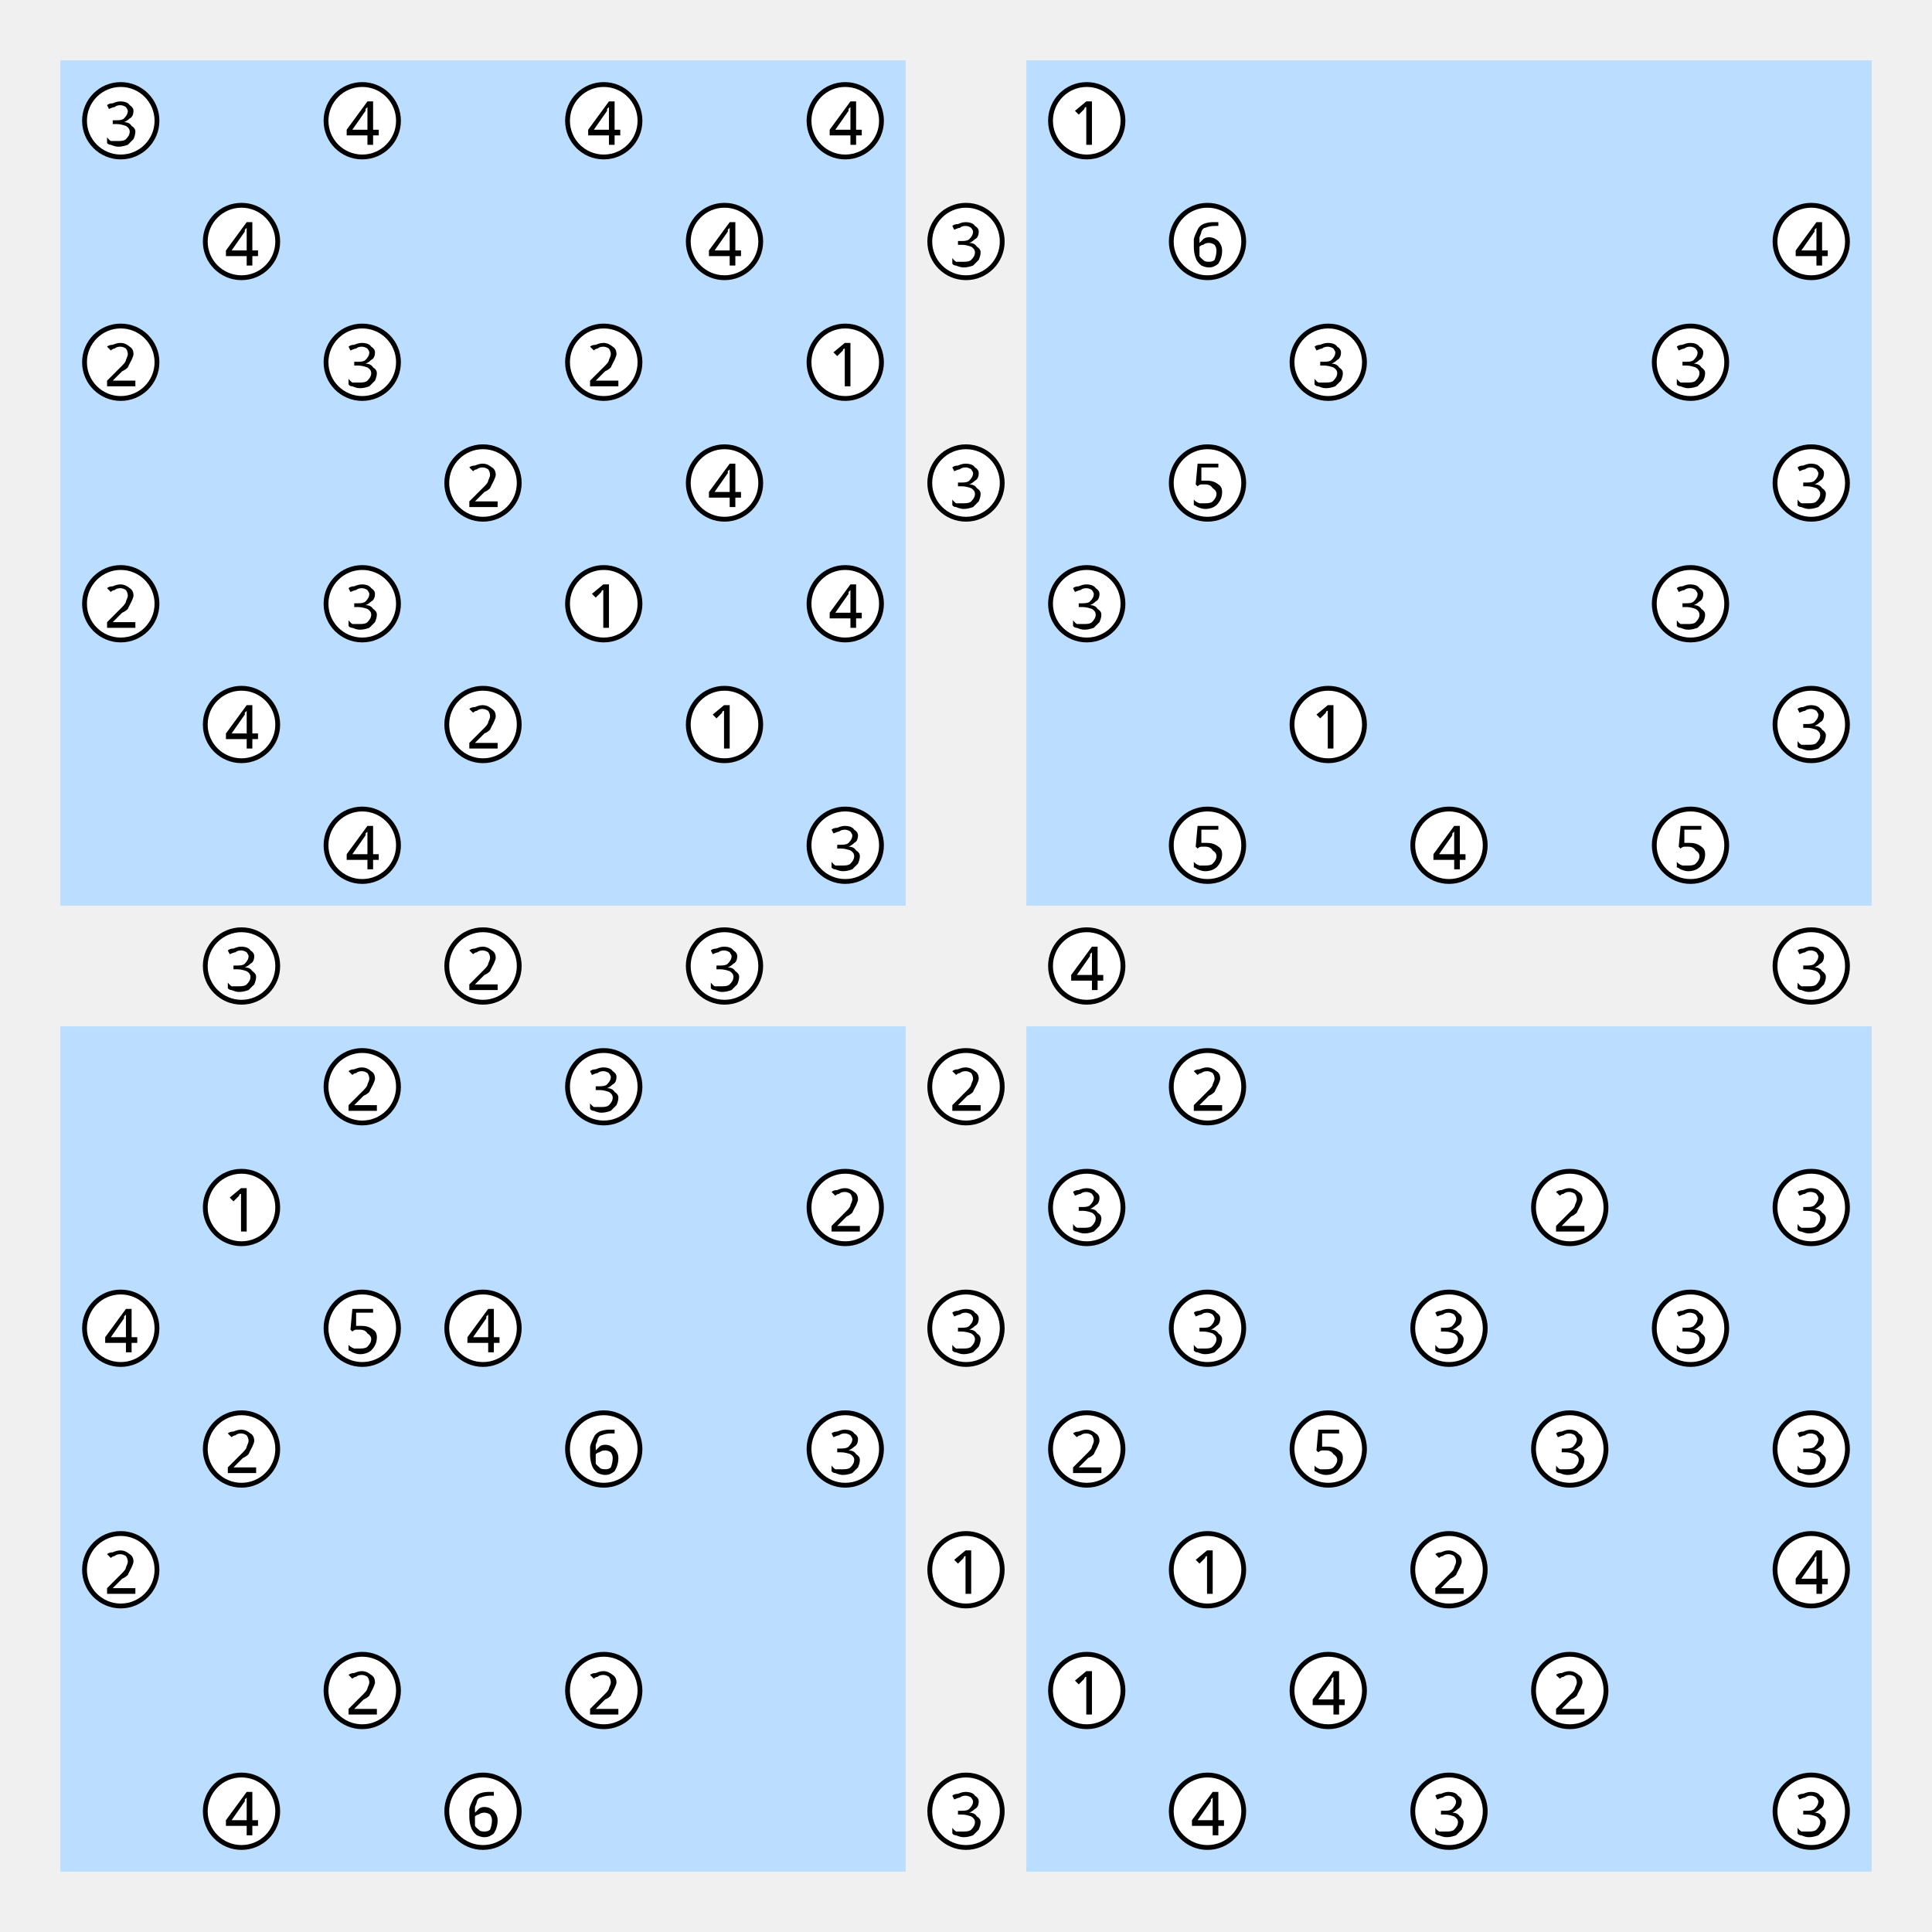
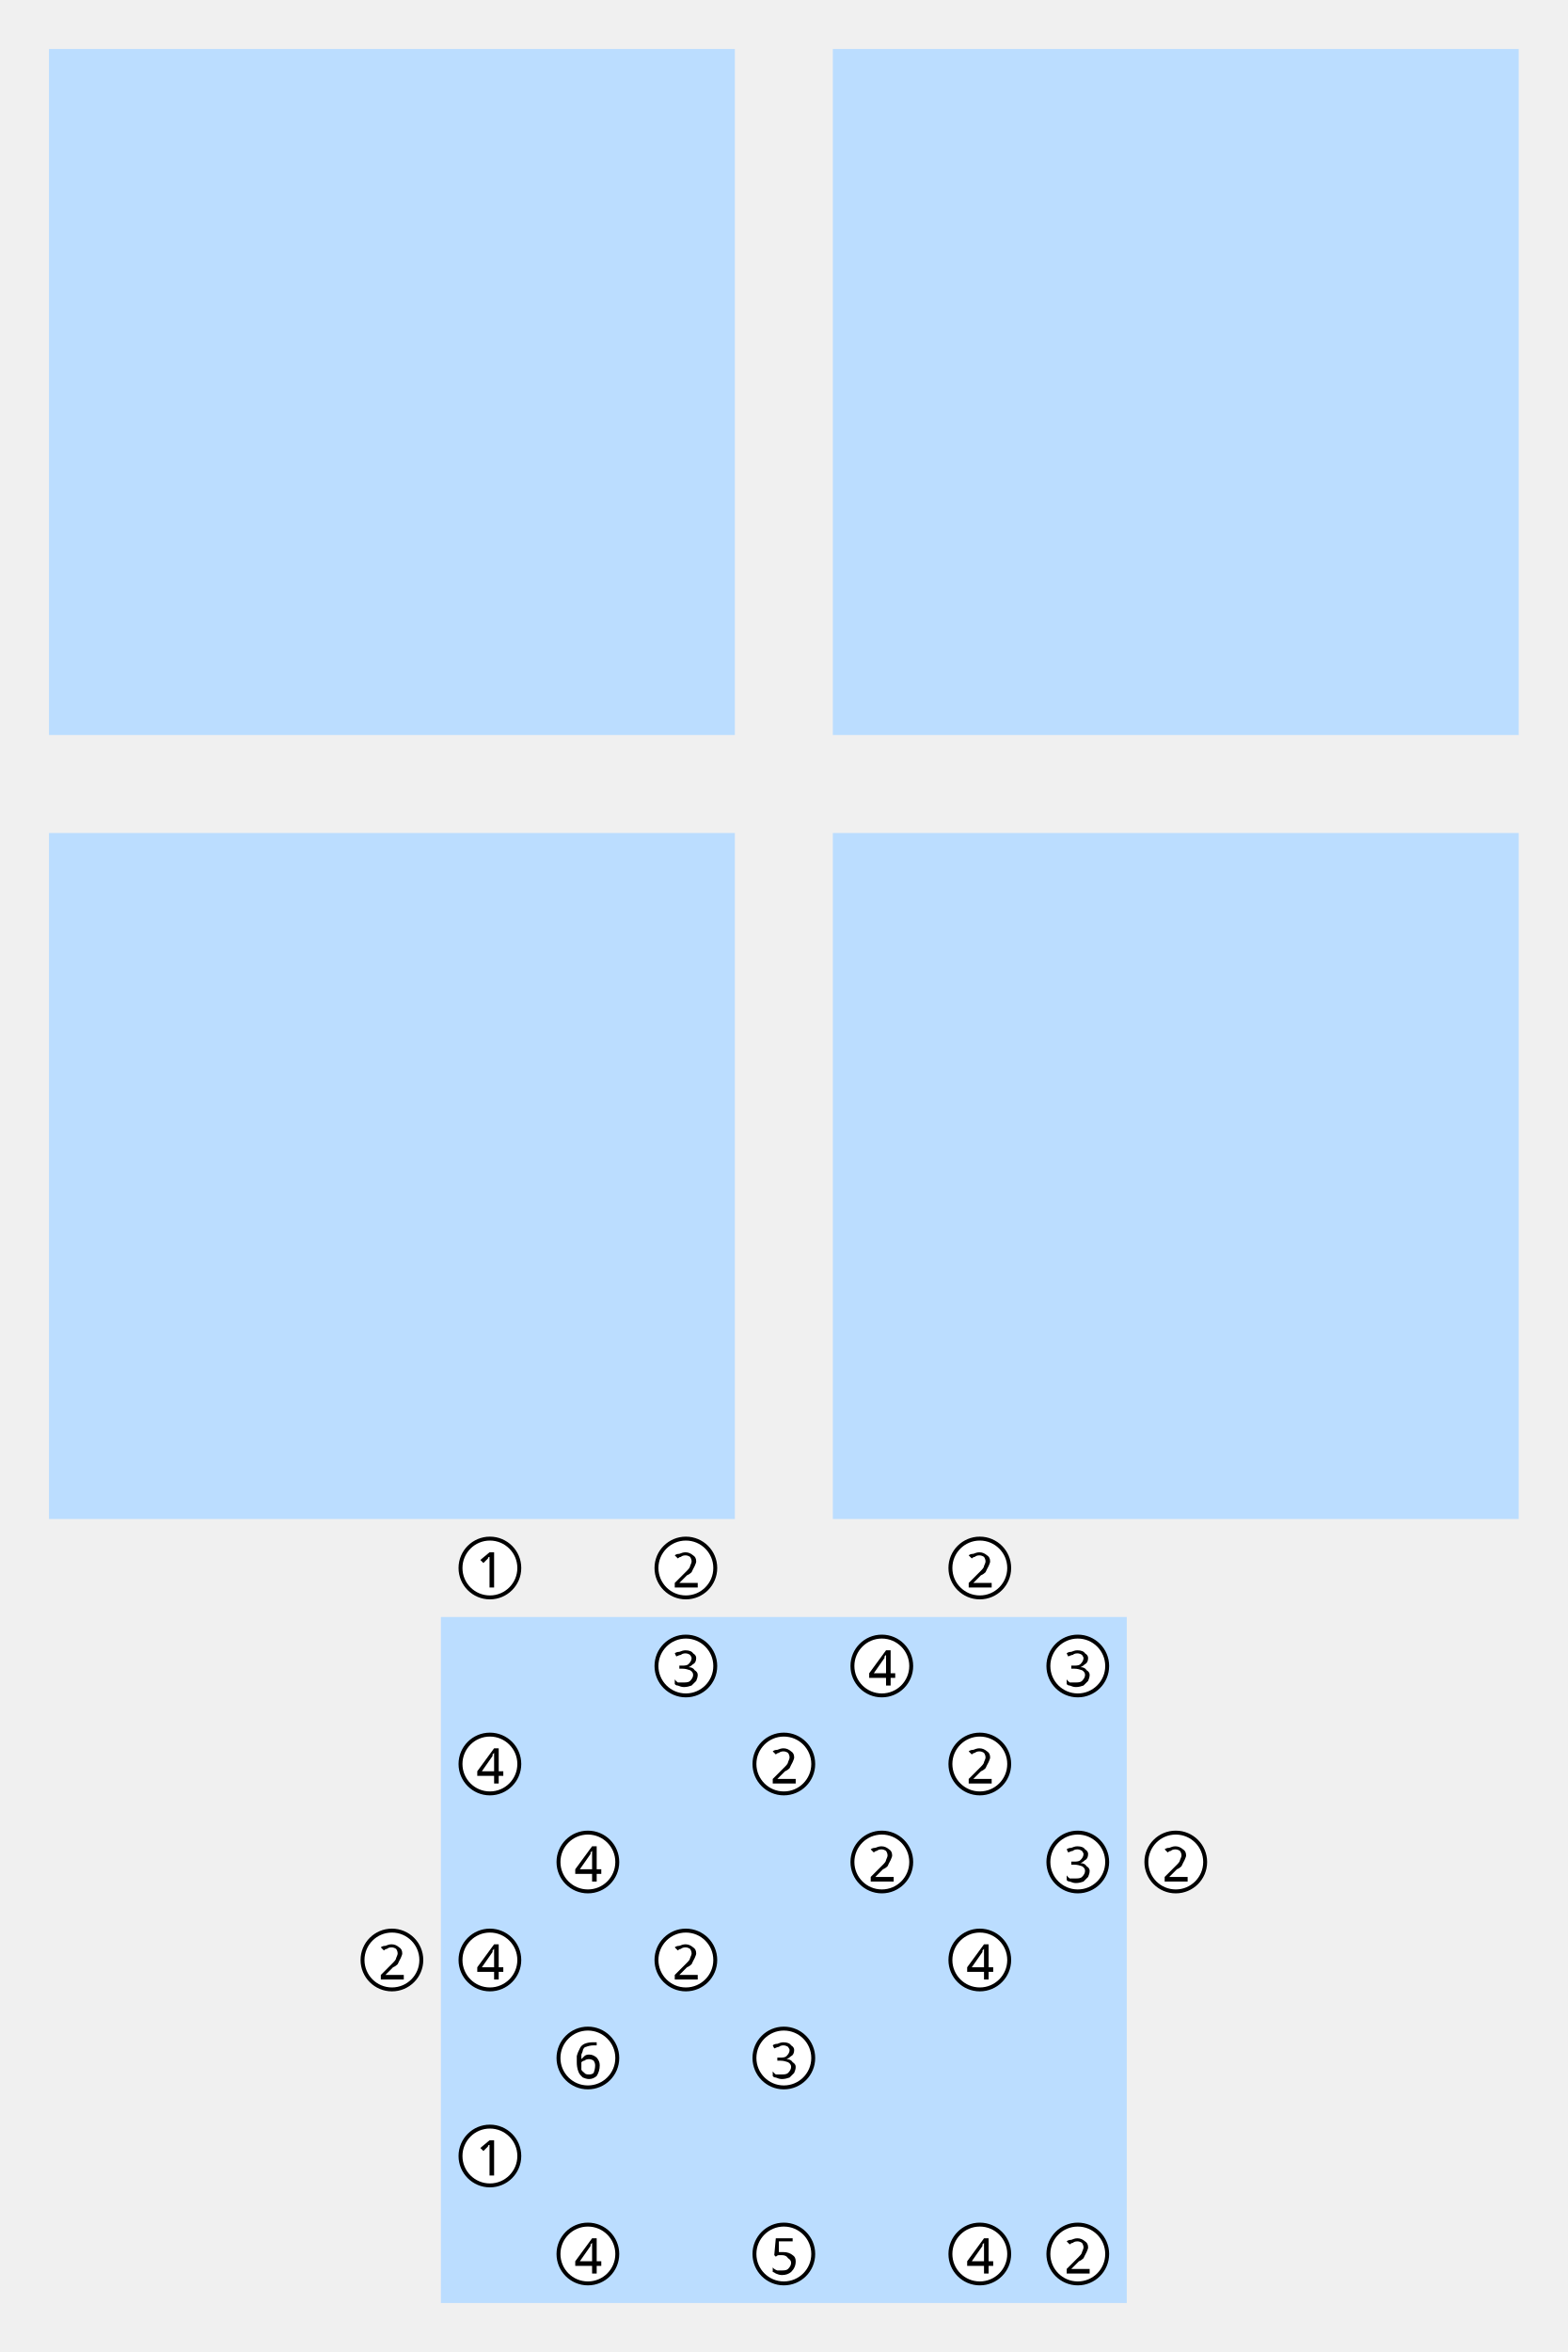
- <svg xmlns="http://www.w3.org/2000/svg" viewBox="-1 -1 16 16" fill="none" stroke="black" stroke-width=".04" font-size=".5" font-family="Presquire" text-anchor="middle">
+ <svg xmlns="http://www.w3.org/2000/svg" viewBox="-1 -1 16 24" fill="none" stroke="black" stroke-width=".04" font-size=".5" font-family="Presquire" text-anchor="middle">
  <rect stroke="none" fill="#bdf" x="-.5" y="-.5" width="7" height="7" />
  <rect stroke="none" fill="#bdf" x="7.5" y="-.5" width="7" height="7" />
  <rect stroke="none" fill="#bdf" x="-.5" y="7.5" width="7" height="7" />
  <rect stroke="none" fill="#bdf" x="7.5" y="7.5" width="7" height="7" />
-   <circle fill="white" cx="8" cy="0" r=".3" />
-   <text x="8" y="0.2" stroke="none" fill="black">1</text>
-   <circle fill="white" cx="6" cy="0" r=".3" />
-   <text x="6" y="0.2" stroke="none" fill="black">4</text>
-   <circle fill="white" cx="4" cy="0" r=".3" />
-   <text x="4" y="0.2" stroke="none" fill="black">4</text>
-   <circle fill="white" cx="6" cy="2" r=".3" />
-   <text x="6" y="2.2" stroke="none" fill="black">1</text>
-   <circle fill="white" cx="2" cy="0" r=".3" />
-   <text x="2" y="0.2" stroke="none" fill="black">4</text>
-   <circle fill="white" cx="0" cy="0" r=".3" />
-   <text x="0" y="0.2" stroke="none" fill="black">3</text>
-   <circle fill="white" cx="0" cy="2" r=".3" />
-   <text x="0" y="2.2" stroke="none" fill="black">2</text>
-   <circle fill="white" cx="14" cy="1" r=".3" />
-   <text x="14" y="1.2" stroke="none" fill="black">4</text>
-   <circle fill="white" cx="9" cy="1" r=".3" />
-   <text x="9" y="1.2" stroke="none" fill="black">6</text>
-   <circle fill="white" cx="14" cy="3" r=".3" />
-   <text x="14" y="3.2" stroke="none" fill="black">3</text>
-   <circle fill="white" cx="7" cy="1" r=".3" />
-   <text x="7" y="1.2" stroke="none" fill="black">3</text>
-   <circle fill="white" cx="9" cy="3" r=".3" />
-   <text x="9" y="3.2" stroke="none" fill="black">5</text>
-   <circle fill="white" cx="7" cy="3" r=".3" />
-   <text x="7" y="3.2" stroke="none" fill="black">3</text>
-   <circle fill="white" cx="5" cy="1" r=".3" />
-   <text x="5" y="1.2" stroke="none" fill="black">4</text>
-   <circle fill="white" cx="1" cy="1" r=".3" />
-   <text x="1" y="1.2" stroke="none" fill="black">4</text>
-   <circle fill="white" cx="5" cy="3" r=".3" />
-   <text x="5" y="3.2" stroke="none" fill="black">4</text>
-   <circle fill="white" cx="1" cy="5" r=".3" />
-   <text x="1" y="5.2" stroke="none" fill="black">4</text>
-   <circle fill="white" cx="13" cy="2" r=".3" />
-   <text x="13" y="2.2" stroke="none" fill="black">3</text>
-   <circle fill="white" cx="10" cy="2" r=".3" />
-   <text x="10" y="2.2" stroke="none" fill="black">3</text>
-   <circle fill="white" cx="13" cy="4" r=".3" />
-   <text x="13" y="4.2" stroke="none" fill="black">3</text>
-   <circle fill="white" cx="10" cy="5" r=".3" />
-   <text x="10" y="5.2" stroke="none" fill="black">1</text>
-   <circle fill="white" cx="4" cy="2" r=".3" />
-   <text x="4" y="2.2" stroke="none" fill="black">2</text>
-   <circle fill="white" cx="2" cy="2" r=".3" />
-   <text x="2" y="2.2" stroke="none" fill="black">3</text>
-   <circle fill="white" cx="2" cy="4" r=".3" />
-   <text x="2" y="4.2" stroke="none" fill="black">3</text>
-   <circle fill="white" cx="0" cy="4" r=".3" />
-   <text x="0" y="4.2" stroke="none" fill="black">2</text>
-   <circle fill="white" cx="14" cy="5" r=".3" />
-   <text x="14" y="5.2" stroke="none" fill="black">3</text>
-   <circle fill="white" cx="9" cy="6" r=".3" />
-   <text x="9" y="6.2" stroke="none" fill="black">5</text>
-   <circle fill="white" cx="3" cy="3" r=".3" />
-   <text x="3" y="3.2" stroke="none" fill="black">2</text>
-   <circle fill="white" cx="3" cy="5" r=".3" />
-   <text x="3" y="5.2" stroke="none" fill="black">2</text>
-   <circle fill="white" cx="13" cy="6" r=".3" />
-   <text x="13" y="6.2" stroke="none" fill="black">5</text>
-   <circle fill="white" cx="8" cy="4" r=".3" />
-   <text x="8" y="4.2" stroke="none" fill="black">3</text>
-   <circle fill="white" cx="6" cy="4" r=".3" />
-   <text x="6" y="4.2" stroke="none" fill="black">4</text>
-   <circle fill="white" cx="8" cy="7" r=".3" />
-   <text x="8" y="7.2" stroke="none" fill="black">4</text>
-   <circle fill="white" cx="4" cy="4" r=".3" />
-   <text x="4" y="4.2" stroke="none" fill="black">1</text>
-   <circle fill="white" cx="6" cy="6" r=".3" />
-   <text x="6" y="6.2" stroke="none" fill="black">3</text>
-   <circle fill="white" cx="2" cy="6" r=".3" />
-   <text x="2" y="6.2" stroke="none" fill="black">4</text>
-   <circle fill="white" cx="0" cy="10" r=".3" />
-   <text x="0" y="10.2" stroke="none" fill="black">4</text>
-   <circle fill="white" cx="14" cy="7" r=".3" />
-   <text x="14" y="7.2" stroke="none" fill="black">3</text>
-   <circle fill="white" cx="5" cy="5" r=".3" />
-   <text x="5" y="5.2" stroke="none" fill="black">1</text>
-   <circle fill="white" cx="1" cy="7" r=".3" />
-   <text x="1" y="7.2" stroke="none" fill="black">3</text>
-   <circle fill="white" cx="11" cy="6" r=".3" />
-   <text x="11" y="6.2" stroke="none" fill="black">4</text>
-   <circle fill="white" cx="13" cy="10" r=".3" />
-   <text x="13" y="10.2" stroke="none" fill="black">3</text>
-   <circle fill="white" cx="9" cy="8" r=".3" />
-   <text x="9" y="8.2" stroke="none" fill="black">2</text>
-   <circle fill="white" cx="2" cy="8" r=".3" />
-   <text x="2" y="8.2" stroke="none" fill="black">2</text>
-   <circle fill="white" cx="14" cy="9" r=".3" />
-   <text x="14" y="9.2" stroke="none" fill="black">3</text>
-   <circle fill="white" cx="12" cy="9" r=".3" />
-   <text x="12" y="9.2" stroke="none" fill="black">2</text>
-   <circle fill="white" cx="5" cy="7" r=".3" />
-   <text x="5" y="7.2" stroke="none" fill="black">3</text>
-   <circle fill="white" cx="8" cy="9" r=".3" />
-   <text x="8" y="9.2" stroke="none" fill="black">3</text>
-   <circle fill="white" cx="3" cy="7" r=".3" />
-   <text x="3" y="7.2" stroke="none" fill="black">2</text>
-   <circle fill="white" cx="3" cy="10" r=".3" />
-   <text x="3" y="10.2" stroke="none" fill="black">4</text>
-   <circle fill="white" cx="1" cy="9" r=".3" />
-   <text x="1" y="9.2" stroke="none" fill="black">1</text>
-   <circle fill="white" cx="7" cy="8" r=".3" />
-   <text x="7" y="8.2" stroke="none" fill="black">2</text>
-   <circle fill="white" cx="4" cy="8" r=".3" />
-   <text x="4" y="8.2" stroke="none" fill="black">3</text>
-   <circle fill="white" cx="4" cy="11" r=".3" />
-   <text x="4" y="11.2" stroke="none" fill="black">6</text>
-   <circle fill="white" cx="2" cy="10" r=".3" />
-   <text x="2" y="10.2" stroke="none" fill="black">5</text>
-   <circle fill="white" cx="14" cy="11" r=".3" />
-   <text x="14" y="11.2" stroke="none" fill="black">3</text>
-   <circle fill="white" cx="6" cy="9" r=".3" />
-   <text x="6" y="9.2" stroke="none" fill="black">2</text>
-   <circle fill="white" cx="6" cy="11" r=".3" />
-   <text x="6" y="11.2" stroke="none" fill="black">3</text>
-   <circle fill="white" cx="3" cy="14" r=".3" />
-   <text x="3" y="14.2" stroke="none" fill="black">6</text>
-   <circle fill="white" cx="11" cy="10" r=".3" />
-   <text x="11" y="10.2" stroke="none" fill="black">3</text>
-   <circle fill="white" cx="9" cy="10" r=".3" />
-   <text x="9" y="10.2" stroke="none" fill="black">3</text>
-   <circle fill="white" cx="7" cy="10" r=".3" />
-   <text x="7" y="10.2" stroke="none" fill="black">3</text>
-   <circle fill="white" cx="7" cy="12" r=".3" />
-   <text x="7" y="12.2" stroke="none" fill="black">1</text>
-   <circle fill="white" cx="2" cy="13" r=".3" />
-   <text x="2" y="13.2" stroke="none" fill="black">2</text>
-   <circle fill="white" cx="0" cy="12" r=".3" />
-   <text x="0" y="12.2" stroke="none" fill="black">2</text>
-   <circle fill="white" cx="12" cy="11" r=".3" />
-   <text x="12" y="11.2" stroke="none" fill="black">3</text>
-   <circle fill="white" cx="10" cy="11" r=".3" />
-   <text x="10" y="11.2" stroke="none" fill="black">5</text>
-   <circle fill="white" cx="8" cy="11" r=".3" />
-   <text x="8" y="11.2" stroke="none" fill="black">2</text>
-   <circle fill="white" cx="8" cy="13" r=".3" />
-   <text x="8" y="13.2" stroke="none" fill="black">1</text>
-   <circle fill="white" cx="10" cy="13" r=".3" />
-   <text x="10" y="13.2" stroke="none" fill="black">4</text>
-   <circle fill="white" cx="4" cy="13" r=".3" />
-   <text x="4" y="13.2" stroke="none" fill="black">2</text>
-   <circle fill="white" cx="1" cy="11" r=".3" />
-   <text x="1" y="11.2" stroke="none" fill="black">2</text>
-   <circle fill="white" cx="1" cy="14" r=".3" />
-   <text x="1" y="14.2" stroke="none" fill="black">4</text>
-   <circle fill="white" cx="14" cy="12" r=".3" />
-   <text x="14" y="12.2" stroke="none" fill="black">4</text>
-   <circle fill="white" cx="11" cy="12" r=".3" />
-   <text x="11" y="12.2" stroke="none" fill="black">2</text>
-   <circle fill="white" cx="14" cy="14" r=".3" />
-   <text x="14" y="14.2" stroke="none" fill="black">3</text>
-   <circle fill="white" cx="12" cy="13" r=".3" />
-   <text x="12" y="13.2" stroke="none" fill="black">2</text>
-   <circle fill="white" cx="11" cy="14" r=".3" />
-   <text x="11" y="14.2" stroke="none" fill="black">3</text>
-   <circle fill="white" cx="9" cy="14" r=".3" />
-   <text x="9" y="14.2" stroke="none" fill="black">4</text>
-   <circle fill="white" cx="9" cy="12" r=".3" />
-   <text x="9" y="12.2" stroke="none" fill="black">1</text>
-   <circle fill="white" cx="7" cy="14" r=".3" />
-   <text x="7" y="14.2" stroke="none" fill="black">3</text>
+   <rect stroke="none" fill="#bdf" x="3.5" y="15.5" width="7" height="7" />
+   <circle fill="white" cx="5" cy="18" r=".3" />
+   <text x="5" y="18.2" stroke="none" fill="black">4</text>
+   <circle fill="white" cx="5" cy="20" r=".3" />
+   <text x="5" y="20.2" stroke="none" fill="black">6</text>
+   <circle fill="white" cx="8" cy="18" r=".3" />
+   <text x="8" y="18.2" stroke="none" fill="black">2</text>
+   <circle fill="white" cx="6" cy="16" r=".3" />
+   <text x="6" y="16.2" stroke="none" fill="black">3</text>
+   <circle fill="white" cx="6" cy="15" r=".3" />
+   <text x="6" y="15.2" stroke="none" fill="black">2</text>
+   <circle fill="white" cx="9" cy="15" r=".3" />
+   <text x="9" y="15.2" stroke="none" fill="black">2</text>
+   <circle fill="white" cx="8" cy="16" r=".3" />
+   <text x="8" y="16.2" stroke="none" fill="black">4</text>
+   <circle fill="white" cx="5" cy="22" r=".3" />
+   <text x="5" y="22.2" stroke="none" fill="black">4</text>
+   <circle fill="white" cx="4" cy="19" r=".3" />
+   <text x="4" y="19.2" stroke="none" fill="black">4</text>
+   <circle fill="white" cx="4" cy="21" r=".3" />
+   <text x="4" y="21.2" stroke="none" fill="black">1</text>
+   <circle fill="white" cx="7" cy="20" r=".3" />
+   <text x="7" y="20.2" stroke="none" fill="black">3</text>
+   <circle fill="white" cx="4" cy="17" r=".3" />
+   <text x="4" y="17.2" stroke="none" fill="black">4</text>
+   <circle fill="white" cx="6" cy="19" r=".3" />
+   <text x="6" y="19.2" stroke="none" fill="black">2</text>
+   <circle fill="white" cx="9" cy="19" r=".3" />
+   <text x="9" y="19.2" stroke="none" fill="black">4</text>
+   <circle fill="white" cx="7" cy="22" r=".3" />
+   <text x="7" y="22.2" stroke="none" fill="black">5</text>
+   <circle fill="white" cx="7" cy="17" r=".3" />
+   <text x="7" y="17.2" stroke="none" fill="black">2</text>
+   <circle fill="white" cx="9" cy="17" r=".3" />
+   <text x="9" y="17.2" stroke="none" fill="black">2</text>
+   <circle fill="white" cx="10" cy="16" r=".3" />
+   <text x="10" y="16.2" stroke="none" fill="black">3</text>
+   <circle fill="white" cx="10" cy="18" r=".3" />
+   <text x="10" y="18.2" stroke="none" fill="black">3</text>
+   <circle fill="white" cx="11" cy="18" r=".3" />
+   <text x="11" y="18.2" stroke="none" fill="black">2</text>
+   <circle fill="white" cx="9" cy="22" r=".3" />
+   <text x="9" y="22.2" stroke="none" fill="black">4</text>
+   <circle fill="white" cx="10" cy="22" r=".3" />
+   <text x="10" y="22.2" stroke="none" fill="black">2</text>
+   <circle fill="white" cx="4" cy="15" r=".3" />
+   <text x="4" y="15.2" stroke="none" fill="black">1</text>
+   <circle fill="white" cx="3" cy="19" r=".3" />
+   <text x="3" y="19.2" stroke="none" fill="black">2</text>
</svg>
